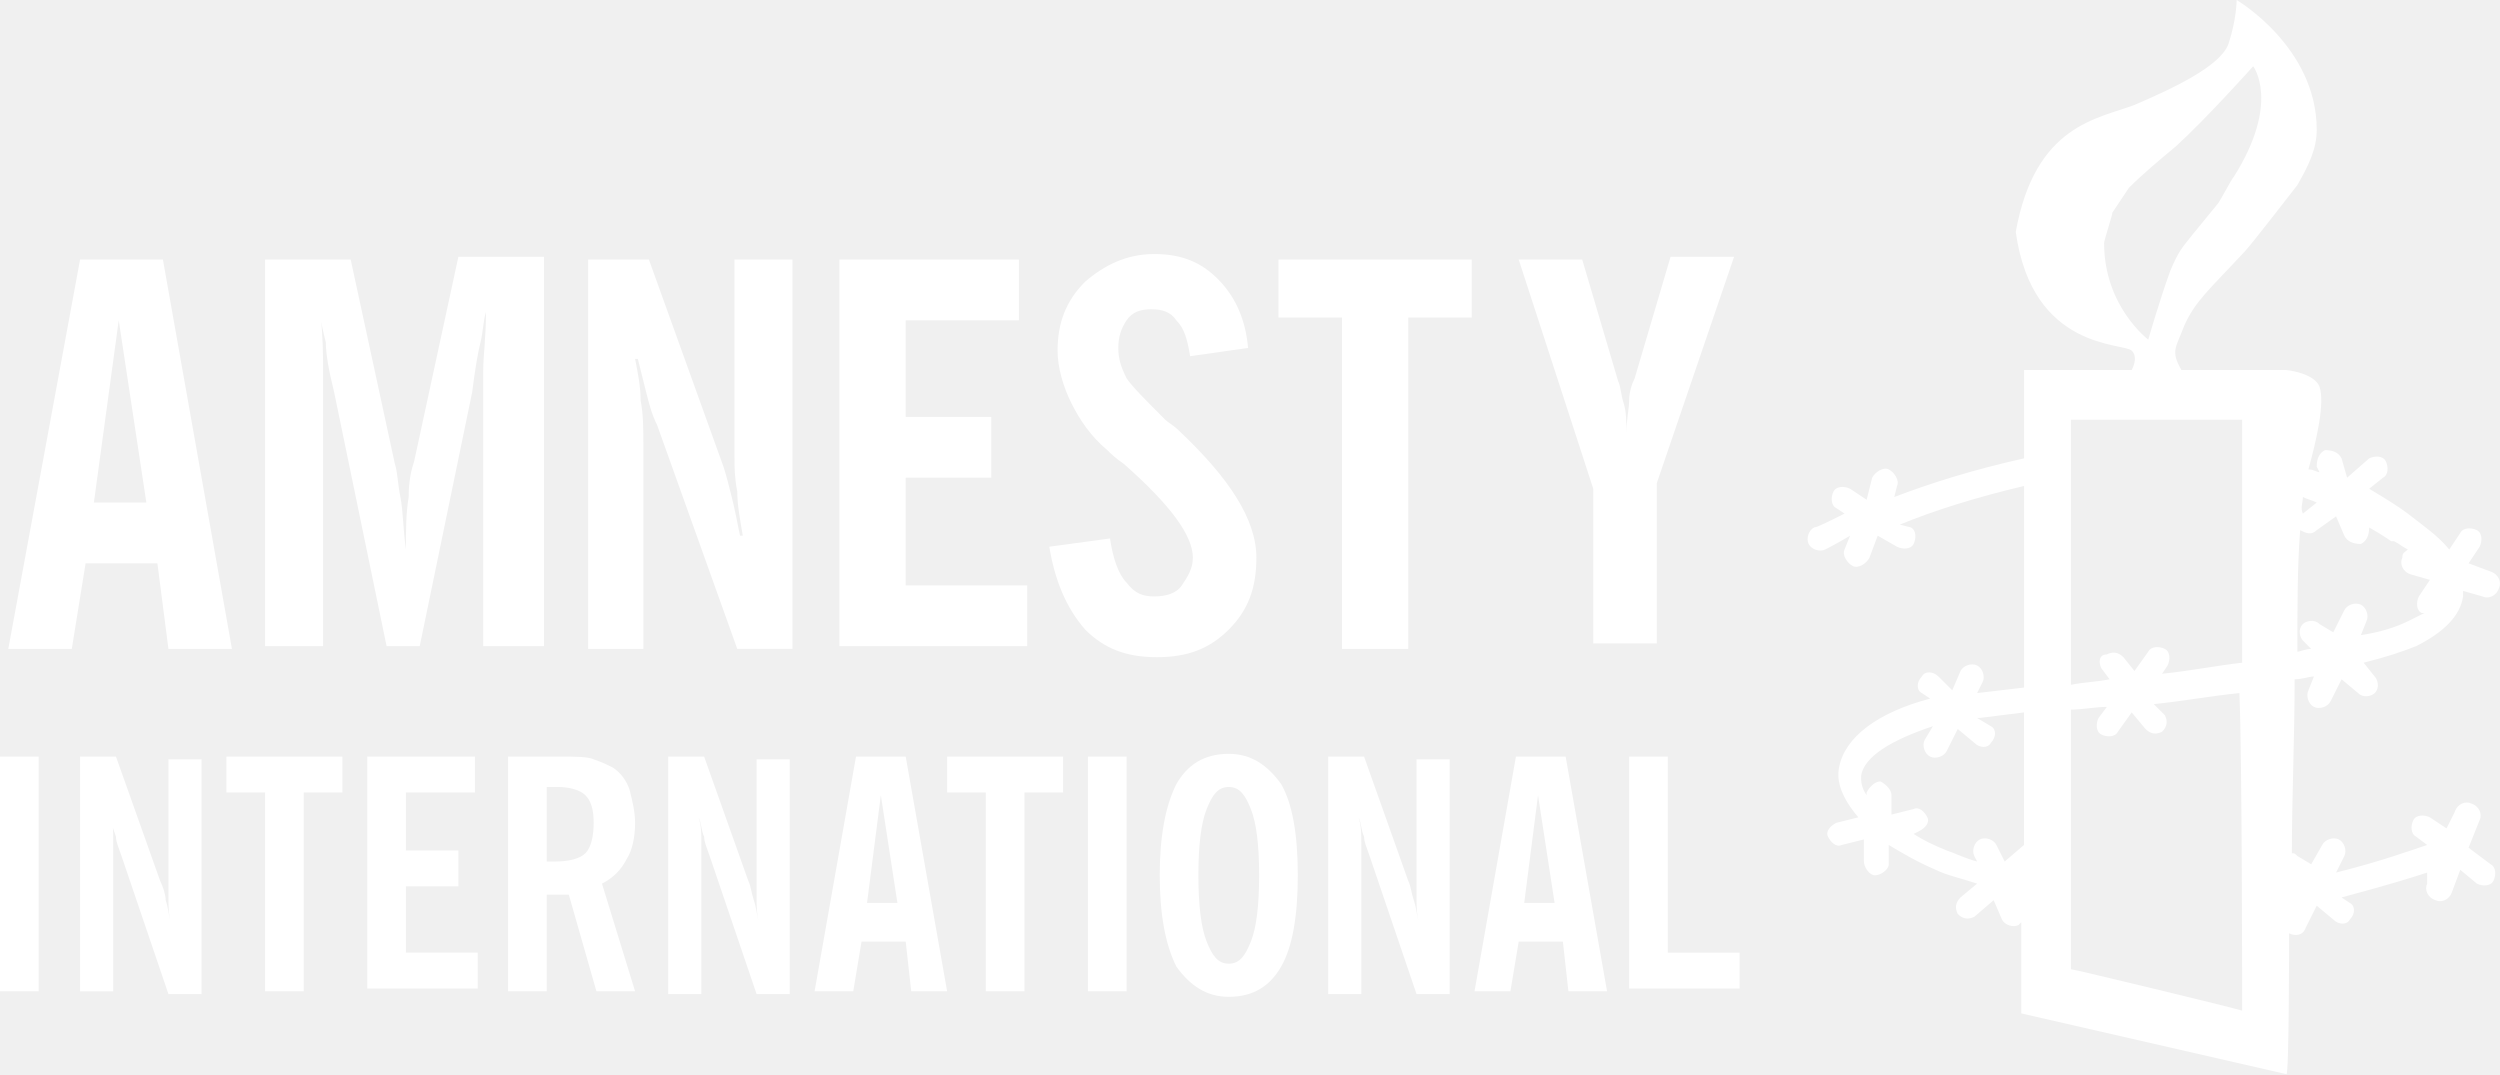
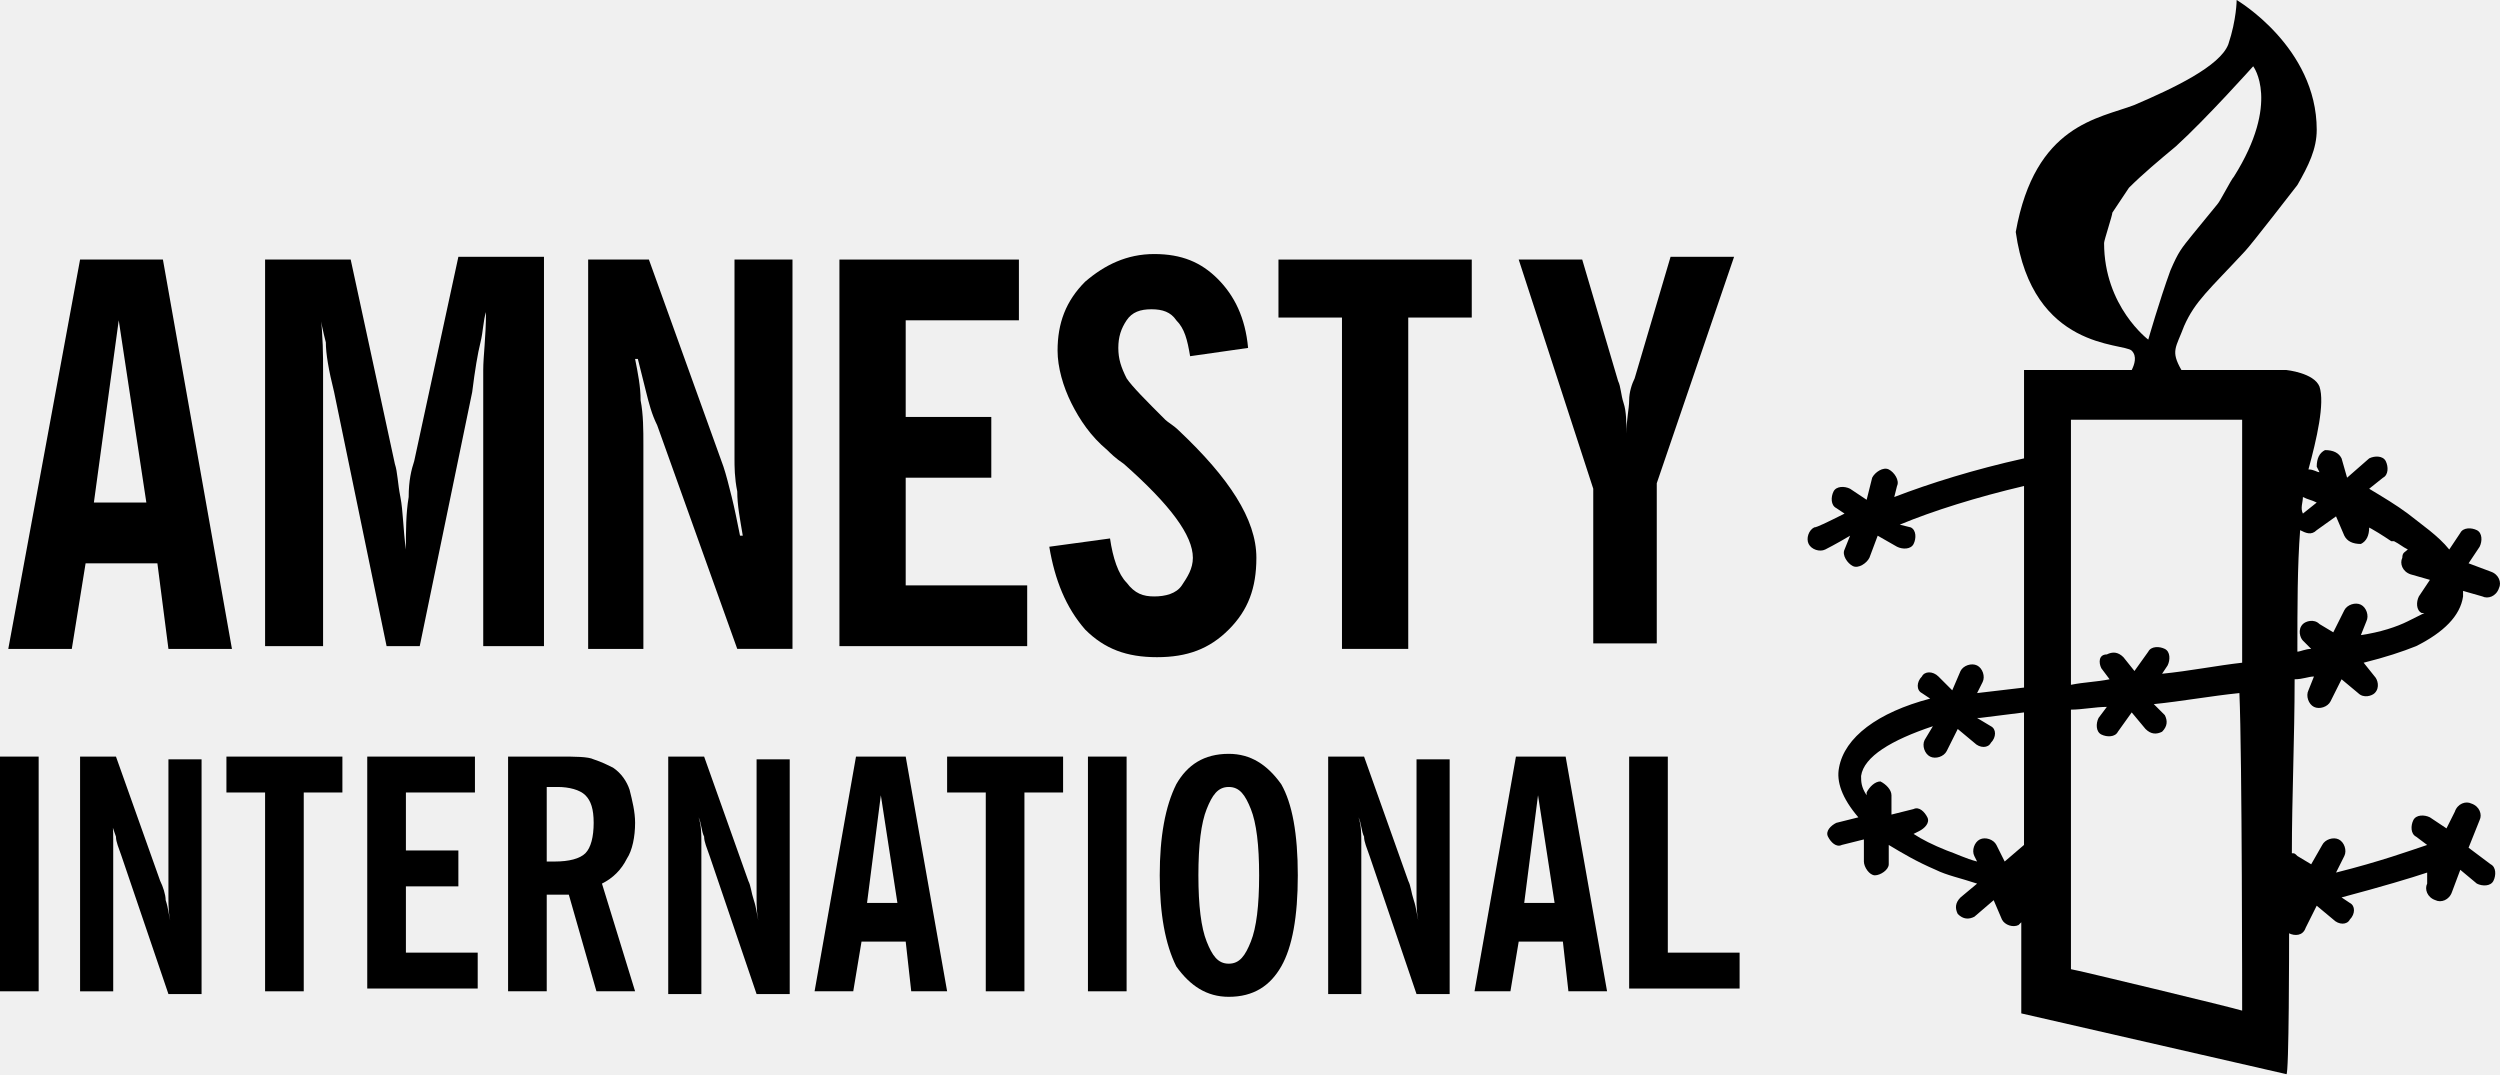
<svg xmlns="http://www.w3.org/2000/svg" version="1.1" id="Calque_1" x="0px" y="0px" width="595.283px" height="255.778px" viewBox="0 585.737 595.283 255.778" enable-background="new 0 585.737 595.283 255.778" xml:space="preserve">
  <g>
-     <path fill="#FFFFFF" d="M1.972,740.249l17.095-92.707h19.725l16.437,92.707H40.107l-2.63-20.383H20.383l-3.288,20.383H1.972z    M22.355,705.401h12.493l-6.575-43.395L22.355,705.401z" />
-     <path fill="#FFFFFF" d="M63.12,740.249v-92.708h20.383l10.52,48.655c0.658,1.972,0.658,4.602,1.315,7.89   c0.658,3.288,0.658,7.89,1.315,12.493c0-4.602,0-8.547,0.658-12.493c0-3.945,0.658-6.575,1.315-8.547l10.52-48.655h20.383v92.707   h-14.465v-59.832c0-0.658,0-2.63,0-5.918c0-3.288,0.658-7.89,0.658-13.807c-0.658,1.972-0.658,4.602-1.315,7.232   c-0.658,2.63-1.315,6.575-1.972,11.835l-12.493,60.49h-7.89l-12.494-60.489c-1.315-5.26-1.972-9.205-1.972-11.835   c-0.658-2.63-1.315-5.26-1.315-7.232c0.658,5.918,0.658,10.52,0.658,13.807c0,3.288,0,5.26,0,5.918v59.832H63.12V740.249z" />
-     <path fill="#FFFFFF" d="M140.047,740.249v-92.708h14.465l17.753,49.313c0.658,1.972,1.315,4.602,1.972,7.232   c0.658,2.63,1.315,5.918,1.972,9.205h0.658c-0.658-3.945-1.315-7.232-1.315-10.52c-0.658-3.288-0.658-5.918-0.658-7.89v-47.34   h13.807v92.707h-13.15l-19.067-53.257c-1.315-2.63-1.972-5.26-2.63-7.89c-0.658-2.63-1.315-5.26-1.972-7.89h-0.658   c0.658,3.288,1.315,6.575,1.315,9.863c0.658,3.288,0.658,7.232,0.658,10.52v48.655L140.047,740.249L140.047,740.249z" />
-     <path fill="#FFFFFF" d="M199.878,740.249v-92.708h42.737v14.465h-26.957v23.012h20.383v14.465h-20.383v25.642h28.93v14.465h-44.709   v0.658H199.878z" />
-     <path fill="#FFFFFF" d="M249.848,715.921l14.465-1.972c0.658,4.602,1.972,8.547,3.945,10.52c1.972,2.63,3.945,3.288,6.575,3.288   s5.26-0.658,6.575-2.63s2.63-3.945,2.63-6.575c0-5.26-5.26-12.493-16.437-22.355c-1.972-1.315-3.288-2.63-3.945-3.288   c-3.945-3.288-6.575-7.232-8.547-11.177c-1.972-3.945-3.288-8.547-3.288-12.493c0-6.575,1.972-11.835,6.575-16.437   c4.602-3.945,9.863-6.575,16.437-6.575c6.575,0,11.177,1.972,15.123,5.918c3.945,3.945,6.575,9.205,7.232,16.437l-13.807,1.972   c-0.658-3.945-1.315-6.575-3.288-8.547c-1.315-1.972-3.288-2.63-5.918-2.63s-4.602,0.658-5.918,2.63   c-1.315,1.972-1.972,3.945-1.972,6.575c0,2.63,0.658,4.602,1.972,7.232c1.315,1.972,4.602,5.26,9.205,9.863   c0.658,0.658,1.972,1.315,3.288,2.63c11.835,11.177,18.41,21.04,18.41,30.244c0,7.232-1.972,12.493-6.575,17.095   c-4.602,4.602-9.863,6.575-17.095,6.575s-12.493-1.972-17.095-6.575C253.793,730.386,251.163,723.812,249.848,715.921z" />
-     <path fill="#FFFFFF" d="M319.542,740.249V661.35H304.42v-13.808h46.025v13.807h-15.123v78.899h-15.779V740.249z" />
-     <path fill="#FFFFFF" d="M379.375,740.249v-38.135l-17.753-54.572h15.123l8.547,28.93c0.658,1.315,0.658,3.288,1.315,5.26   c0.658,1.972,0.658,4.602,0.658,7.232c0-3.288,0.658-5.918,0.658-7.89c0-1.972,0.658-3.945,1.315-5.26l8.547-28.93h15.123   l-18.409,53.915v38.135h-15.123v1.315H379.375z" />
+     <path fill="#000000" d="M1.972,740.249l17.095-92.707h19.725l16.437,92.707H40.107l-2.63-20.383H20.383l-3.288,20.383H1.972z    M22.355,705.401h12.493l-6.575-43.395L22.355,705.401z" />
+     <path fill="#000000" d="M63.12,740.249v-92.708h20.383l10.52,48.655c0.658,1.972,0.658,4.602,1.315,7.89   c0.658,3.288,0.658,7.89,1.315,12.493c0-4.602,0-8.547,0.658-12.493c0-3.945,0.658-6.575,1.315-8.547l10.52-48.655h20.383v92.707   h-14.465v-59.832c0-0.658,0-2.63,0-5.918c0-3.288,0.658-7.89,0.658-13.807c-0.658,1.972-0.658,4.602-1.315,7.232   c-0.658,2.63-1.315,6.575-1.972,11.835l-12.493,60.49h-7.89l-12.494-60.489c-1.315-5.26-1.972-9.205-1.972-11.835   c-0.658-2.63-1.315-5.26-1.315-7.232c0.658,5.918,0.658,10.52,0.658,13.807c0,3.288,0,5.26,0,5.918v59.832H63.12V740.249z" />
+     <path fill="#000000" d="M140.047,740.249v-92.708h14.465l17.753,49.313c0.658,1.972,1.315,4.602,1.972,7.232   c0.658,2.63,1.315,5.918,1.972,9.205h0.658c-0.658-3.945-1.315-7.232-1.315-10.52c-0.658-3.288-0.658-5.918-0.658-7.89v-47.34   h13.807v92.707h-13.15l-19.067-53.257c-1.315-2.63-1.972-5.26-2.63-7.89c-0.658-2.63-1.315-5.26-1.972-7.89h-0.658   c0.658,3.288,1.315,6.575,1.315,9.863c0.658,3.288,0.658,7.232,0.658,10.52v48.655L140.047,740.249L140.047,740.249z" />
+     <path fill="#000000" d="M199.878,740.249v-92.708h42.737v14.465h-26.957v23.012h20.383v14.465h-20.383v25.642h28.93v14.465h-44.709   v0.658H199.878z" />
+     <path fill="#000000" d="M249.848,715.921l14.465-1.972c0.658,4.602,1.972,8.547,3.945,10.52c1.972,2.63,3.945,3.288,6.575,3.288   s5.26-0.658,6.575-2.63s2.63-3.945,2.63-6.575c0-5.26-5.26-12.493-16.437-22.355c-1.972-1.315-3.288-2.63-3.945-3.288   c-3.945-3.288-6.575-7.232-8.547-11.177c-1.972-3.945-3.288-8.547-3.288-12.493c0-6.575,1.972-11.835,6.575-16.437   c4.602-3.945,9.863-6.575,16.437-6.575c6.575,0,11.177,1.972,15.123,5.918c3.945,3.945,6.575,9.205,7.232,16.437l-13.807,1.972   c-0.658-3.945-1.315-6.575-3.288-8.547c-1.315-1.972-3.288-2.63-5.918-2.63s-4.602,0.658-5.918,2.63   c-1.315,1.972-1.972,3.945-1.972,6.575c0,2.63,0.658,4.602,1.972,7.232c1.315,1.972,4.602,5.26,9.205,9.863   c0.658,0.658,1.972,1.315,3.288,2.63c11.835,11.177,18.41,21.04,18.41,30.244c0,7.232-1.972,12.493-6.575,17.095   c-4.602,4.602-9.863,6.575-17.095,6.575s-12.493-1.972-17.095-6.575C253.793,730.386,251.163,723.812,249.848,715.921z" />
+     <path fill="#000000" d="M319.542,740.249V661.35H304.42v-13.808h46.025v13.807h-15.123v78.899h-15.779V740.249z" />
+     <path fill="#000000" d="M379.375,740.249v-38.135l-17.753-54.572h15.123l8.547,28.93c0.658,1.315,0.658,3.288,1.315,5.26   c0.658,1.972,0.658,4.602,0.658,7.232c0-3.288,0.658-5.918,0.658-7.89c0-1.972,0.658-3.945,1.315-5.26l8.547-28.93h15.123   l-18.409,53.915v38.135h-15.123v1.315H379.375z" />
  </g>
  <g>
-     <path fill="#FFFFFF" d="M0,821.778v-55.887h9.205v55.887H0z" />
-     <path fill="#FFFFFF" d="M19.067,821.778v-55.887h8.547l10.52,29.588c0.658,1.315,1.315,3.288,1.315,4.602   c0.658,1.972,0.658,3.288,1.315,5.917l0,0c-0.658-2.63-0.658-4.602-0.658-6.575c0-1.973,0-3.288,0-4.602v-28.272h7.89v55.887h-7.89   L28.93,789.561c-0.658-1.972-1.315-3.288-1.315-4.602c-0.658-1.972-1.315-3.288-1.315-5.26l0,0   c0.658,1.972,0.658,3.945,0.658,5.918c0,1.972,0,3.945,0,6.575v29.588h-7.89V821.778z" />
-     <path fill="#FFFFFF" d="M63.12,821.778v-47.339h-9.205v-8.547h27.615v8.547h-9.205v47.339H63.12z" />
-     <path fill="#FFFFFF" d="M87.447,821.778v-55.887h25.642v8.547H96.652v13.807h12.493v8.547H96.652v15.779h17.095v8.547h-26.3   V821.778z" />
-     <path fill="#FFFFFF" d="M151.224,821.778h-9.205l-6.575-23.012c-0.658,0-1.315,0-1.972,0c-0.658,0-1.315,0-1.972,0h-1.315v23.012   h-9.205v-55.887h12.493c3.288,0,6.575,0,7.89,0.658c1.972,0.658,3.288,1.315,4.602,1.972c1.972,1.315,3.288,3.288,3.945,5.26   c0.658,2.63,1.315,5.26,1.315,7.89c0,3.288-0.658,6.575-1.972,8.547c-1.315,2.63-3.288,4.602-5.918,5.918L151.224,821.778z    M130.184,790.876h0.658c0,0,0.658,0,1.315,0c3.288,0,5.918-0.658,7.232-1.972c1.315-1.315,1.972-3.945,1.972-7.232   c0-3.288-0.658-5.26-1.972-6.575c-1.314-1.315-3.945-1.972-6.575-1.972c-0.658,0-1.315,0-2.63,0l0,0V790.876L130.184,790.876z" />
-     <path fill="#FFFFFF" d="M159.114,821.778v-55.887h8.547l10.52,29.588c0.658,1.315,0.658,2.63,1.315,4.602   c0.658,1.972,0.658,3.288,1.315,5.917l0,0c-0.658-2.63-0.658-4.602-0.658-6.575c0-1.973,0-3.288,0-4.602v-28.272h7.89v55.887h-7.89   l-11.177-32.874c-0.658-1.972-1.315-3.288-1.315-4.602c-0.658-1.315-0.658-3.288-1.315-4.602l0,0   c0.658,1.972,0.658,3.945,0.658,5.918s0,3.945,0,6.575v29.588h-7.89L159.114,821.778L159.114,821.778z" />
-     <path fill="#FFFFFF" d="M193.962,821.778l9.863-55.887h11.835l9.863,55.887h-8.547l-1.315-11.835h-10.52l-1.972,11.835H193.962z    M206.453,800.738h7.232l-3.945-25.642L206.453,800.738z" />
-     <path fill="#FFFFFF" d="M234.726,821.778v-47.339h-9.205v-8.547h27.615v8.547h-9.205v47.339H234.726z" />
-     <path fill="#FFFFFF" d="M259.054,821.778v-55.887h9.205v55.887H259.054z" />
-     <path fill="#FFFFFF" d="M276.148,794.164c0-9.205,1.315-16.437,3.945-21.697c2.63-4.602,6.575-7.232,12.493-7.232   c5.26,0,9.205,2.63,12.493,7.232c2.63,4.602,3.945,11.835,3.945,21.697c0,9.863-1.315,17.095-3.945,21.697   c-2.63,4.602-6.575,7.232-12.493,7.232c-5.26,0-9.205-2.63-12.493-7.232C277.463,810.601,276.148,803.368,276.148,794.164z    M285.353,794.164c0,7.232,0.658,12.493,1.972,15.779c1.315,3.288,2.63,5.26,5.26,5.26c2.63,0,3.945-1.972,5.26-5.26   c1.315-3.288,1.972-8.547,1.972-15.779s-0.658-12.493-1.972-15.779s-2.63-5.26-5.26-5.26s-3.945,1.972-5.26,5.26   C286.01,781.671,285.353,786.931,285.353,794.164z" />
-     <path fill="#FFFFFF" d="M316.255,821.778v-55.887h8.547l10.52,29.588c0.658,1.315,0.658,2.63,1.315,4.602   c0.658,1.972,0.658,3.288,1.315,5.917l0,0c-0.658-2.63-0.658-4.602-0.658-6.575c0-1.973,0-3.288,0-4.602v-28.272h7.89v55.887h-7.89   l-11.177-32.874c-0.658-1.972-1.315-3.288-1.315-4.602c-0.658-1.315-0.658-3.288-1.315-4.602l0,0   c0.658,1.972,0.658,3.945,0.658,5.918s0,3.945,0,6.575v29.588h-7.89L316.255,821.778L316.255,821.778z" />
-     <path fill="#FFFFFF" d="M351.102,821.778l9.863-55.887H372.8l9.863,55.887h-9.205l-1.315-11.835h-10.52l-1.972,11.835H351.102z    M362.937,800.738h7.232l-3.945-25.642L362.937,800.738z" />
-     <path fill="#FFFFFF" d="M387.922,821.778v-55.887h9.205v46.683h17.095v8.547h-26.3L387.922,821.778L387.922,821.778z" />
+     <path fill="#000000" d="M0,821.778v-55.887h9.205v55.887H0z" />
+     <path fill="#000000" d="M19.067,821.778v-55.887h8.547l10.52,29.588c0.658,1.315,1.315,3.288,1.315,4.602   c0.658,1.972,0.658,3.288,1.315,5.917l0,0c-0.658-2.63-0.658-4.602-0.658-6.575c0-1.973,0-3.288,0-4.602v-28.272h7.89v55.887h-7.89   L28.93,789.561c-0.658-1.972-1.315-3.288-1.315-4.602c-0.658-1.972-1.315-3.288-1.315-5.26l0,0   c0.658,1.972,0.658,3.945,0.658,5.918c0,1.972,0,3.945,0,6.575v29.588h-7.89V821.778z" />
+     <path fill="#000000" d="M63.12,821.778v-47.339h-9.205v-8.547h27.615v8.547h-9.205v47.339H63.12z" />
+     <path fill="#000000" d="M87.447,821.778v-55.887h25.642v8.547H96.652v13.807h12.493v8.547H96.652v15.779h17.095v8.547h-26.3   V821.778z" />
+     <path fill="#000000" d="M151.224,821.778h-9.205l-6.575-23.012c-0.658,0-1.315,0-1.972,0c-0.658,0-1.315,0-1.972,0h-1.315v23.012   h-9.205v-55.887h12.493c3.288,0,6.575,0,7.89,0.658c1.972,0.658,3.288,1.315,4.602,1.972c1.972,1.315,3.288,3.288,3.945,5.26   c0.658,2.63,1.315,5.26,1.315,7.89c0,3.288-0.658,6.575-1.972,8.547c-1.315,2.63-3.288,4.602-5.918,5.918L151.224,821.778z    M130.184,790.876h0.658c0,0,0.658,0,1.315,0c3.288,0,5.918-0.658,7.232-1.972c1.315-1.315,1.972-3.945,1.972-7.232   c0-3.288-0.658-5.26-1.972-6.575c-1.314-1.315-3.945-1.972-6.575-1.972c-0.658,0-1.315,0-2.63,0l0,0V790.876L130.184,790.876z" />
+     <path fill="#000000" d="M159.114,821.778v-55.887h8.547l10.52,29.588c0.658,1.315,0.658,2.63,1.315,4.602   c0.658,1.972,0.658,3.288,1.315,5.917l0,0c-0.658-2.63-0.658-4.602-0.658-6.575c0-1.973,0-3.288,0-4.602v-28.272h7.89v55.887h-7.89   l-11.177-32.874c-0.658-1.972-1.315-3.288-1.315-4.602c-0.658-1.315-0.658-3.288-1.315-4.602l0,0   c0.658,1.972,0.658,3.945,0.658,5.918s0,3.945,0,6.575v29.588h-7.89L159.114,821.778L159.114,821.778z" />
+     <path fill="#000000" d="M193.962,821.778l9.863-55.887h11.835l9.863,55.887h-8.547l-1.315-11.835h-10.52l-1.972,11.835H193.962z    M206.453,800.738h7.232l-3.945-25.642L206.453,800.738z" />
+     <path fill="#000000" d="M234.726,821.778v-47.339h-9.205v-8.547h27.615v8.547h-9.205v47.339H234.726z" />
+     <path fill="#000000" d="M259.054,821.778v-55.887h9.205v55.887H259.054z" />
+     <path fill="#000000" d="M276.148,794.164c0-9.205,1.315-16.437,3.945-21.697c2.63-4.602,6.575-7.232,12.493-7.232   c5.26,0,9.205,2.63,12.493,7.232c2.63,4.602,3.945,11.835,3.945,21.697c0,9.863-1.315,17.095-3.945,21.697   c-2.63,4.602-6.575,7.232-12.493,7.232c-5.26,0-9.205-2.63-12.493-7.232C277.463,810.601,276.148,803.368,276.148,794.164z    M285.353,794.164c0,7.232,0.658,12.493,1.972,15.779c1.315,3.288,2.63,5.26,5.26,5.26c2.63,0,3.945-1.972,5.26-5.26   c1.315-3.288,1.972-8.547,1.972-15.779s-0.658-12.493-1.972-15.779s-2.63-5.26-5.26-5.26s-3.945,1.972-5.26,5.26   C286.01,781.671,285.353,786.931,285.353,794.164z" />
+     <path fill="#000000" d="M316.255,821.778v-55.887h8.547l10.52,29.588c0.658,1.315,0.658,2.63,1.315,4.602   c0.658,1.972,0.658,3.288,1.315,5.917l0,0c-0.658-2.63-0.658-4.602-0.658-6.575c0-1.973,0-3.288,0-4.602v-28.272h7.89v55.887h-7.89   l-11.177-32.874c-0.658-1.972-1.315-3.288-1.315-4.602c-0.658-1.315-0.658-3.288-1.315-4.602l0,0   c0.658,1.972,0.658,3.945,0.658,5.918s0,3.945,0,6.575v29.588h-7.89L316.255,821.778L316.255,821.778z" />
+     <path fill="#000000" d="M351.102,821.778l9.863-55.887H372.8l9.863,55.887h-9.205l-1.315-11.835h-10.52l-1.972,11.835H351.102z    M362.937,800.738h7.232l-3.945-25.642L362.937,800.738z" />
+     <path fill="#000000" d="M387.922,821.778v-55.887h9.205v46.683h17.095v8.547h-26.3L387.922,821.778L387.922,821.778z" />
  </g>
-   <path fill="#FFFFFF" d="M545.064,807.971C545.064,808.629,545.064,808.629,545.064,807.971c1.315,0.658,3.288,0.658,3.945-1.314  l2.63-5.26l3.945,3.288c1.314,1.315,3.288,1.315,3.945,0c1.315-1.315,1.315-3.288,0-3.945l-1.972-1.315  c9.863-2.63,16.437-4.602,20.383-5.918v2.63c-0.658,1.315,0,3.288,1.972,3.945c1.315,0.658,3.288,0,3.945-1.972l1.972-5.26  l3.945,3.288c1.315,0.658,3.288,0.658,3.945-0.658c0.658-1.315,0.658-3.288-0.658-3.945l-5.26-3.945l2.63-6.575  c0.658-1.315,0-3.288-1.972-3.945c-1.315-0.658-3.288,0-3.945,1.972l-1.972,3.945l-3.945-2.63c-1.315-0.658-3.288-0.658-3.945,0.658  c-0.658,1.315-0.658,3.288,0.658,3.945l2.63,1.972c-3.945,1.315-11.177,3.945-21.697,6.575l1.972-3.945  c0.658-1.315,0-3.288-1.315-3.945c-1.314-0.658-3.288,0-3.945,1.315l-2.63,4.602l-3.288-1.972c-0.658-0.658-0.658-0.658-1.314-0.658  c0-13.15,0.658-27.615,0.658-41.422c1.972,0,3.288-0.658,4.602-0.658l-1.314,3.288c-0.658,1.315,0,3.288,1.314,3.945  c1.315,0.658,3.288,0,3.945-1.315l2.63-5.26l3.945,3.288c1.315,1.315,3.288,0.658,3.945,0c1.315-1.315,0.658-3.288,0-3.945  l-2.63-3.288c5.26-1.315,9.205-2.63,12.493-3.945c6.575-3.288,10.52-7.232,11.177-11.835c0-0.658,0-0.658,0-1.315l4.602,1.315  c1.315,0.658,3.288,0,3.945-1.972c0.658-1.315,0-3.288-1.972-3.945l-5.26-1.972l2.63-3.945c0.658-1.315,0.658-3.288-0.658-3.945  c-1.314-0.658-3.288-0.658-3.945,0.658l-2.63,3.945c-2.63-3.288-6.575-5.918-9.863-8.547l0,0c-2.63-1.972-5.918-3.945-9.205-5.918  l3.288-2.63c1.315-0.658,1.315-2.63,0.658-3.945c-0.658-1.315-2.63-1.315-3.945-0.658l-5.26,4.602l-1.314-4.602  c-0.658-1.315-1.972-1.972-3.945-1.972c-1.314,0.658-1.972,1.972-1.972,3.945l0.658,1.315c-0.658,0-1.315-0.658-2.63-0.658  c1.972-7.232,3.945-15.779,2.63-19.725c-1.315-3.288-7.89-3.945-7.89-3.945h-5.26h-19.725c-2.63-4.602-1.314-5.26,0.658-10.52  c2.63-5.918,5.918-8.547,14.465-17.753c1.314-1.315,12.493-15.779,12.493-15.779c2.63-4.602,4.602-8.547,4.602-13.15  c0-19.725-19.067-30.902-19.067-30.902s0,4.602-1.972,10.52c-1.972,5.26-13.15,10.52-22.355,14.465  c-8.547,3.288-23.67,4.602-28.272,30.244c3.945,28.272,25.642,26.3,27.615,28.272c1.315,1.315,0.658,3.288,0,4.602h-25.642v21.04  c-11.835,2.63-22.355,5.918-30.902,9.205l0.658-2.63c0.658-1.315-0.658-3.288-1.972-3.945c-1.314-0.658-3.288,0.658-3.945,1.972  l-1.315,5.26l-3.945-2.63c-1.315-0.658-3.288-0.658-3.945,0.658c-0.658,1.315-0.658,3.288,0.658,3.945l1.972,1.315  c-3.945,1.972-6.575,3.288-7.232,3.288c-1.315,0.658-1.972,2.63-1.315,3.945c0.658,1.315,2.63,1.972,3.945,1.315  c0,0,2.63-1.315,5.918-3.288l-1.315,3.288c-0.658,1.315,0.658,3.288,1.972,3.945c1.315,0.658,3.288-0.658,3.945-1.972l1.972-5.26  l4.602,2.63c1.314,0.658,3.288,0.658,3.945-0.658c0.658-1.315,0.658-3.288-0.658-3.945l-2.63-0.658  c7.89-3.288,18.41-6.575,29.588-9.205v47.997l-11.177,1.315l1.315-2.63c0.658-1.315,0-3.288-1.315-3.945  c-1.315-0.658-3.288,0-3.945,1.315l-1.972,4.602l-3.288-3.288c-1.314-1.315-3.288-1.315-3.945,0c-1.315,1.315-1.315,3.288,0,3.945  l1.972,1.315c-12.493,3.288-20.383,9.205-21.697,16.437c-0.658,3.288,0.658,7.232,4.602,11.835l-5.26,1.315  c-1.315,0.658-2.63,1.972-1.972,3.288c0.658,1.315,1.972,2.63,3.288,1.972l5.26-1.315v5.26c0,1.315,1.315,3.288,2.63,3.288  s3.288-1.315,3.288-2.63v-4.602c3.288,1.972,6.575,3.945,11.177,5.918c2.63,1.315,5.918,1.972,9.863,3.288l-3.945,3.288  c-1.315,1.315-1.315,2.63-0.658,3.945c1.315,1.315,2.63,1.315,3.945,0.658l4.602-3.945l1.972,4.602  c0.658,1.315,2.63,1.972,3.945,1.315c0,0,0,0,0.658-0.658v21.697l63.12,14.465C545.064,842.161,545.064,809.943,545.064,807.971z   M548.352,704.086c1.314,0.658,1.972,0.658,3.288,1.315l-3.288,2.63C547.694,706.717,548.352,705.401,548.352,704.086z   M547.694,711.977c1.315,0.658,2.63,1.315,3.945,0l4.602-3.288l1.972,4.602c0.658,1.315,1.972,1.972,3.945,1.972  c1.314-0.658,1.972-1.972,1.972-3.945l-1.315-0.658c2.63,1.315,4.602,2.63,6.575,3.945h0.658c1.314,0.658,1.972,1.315,3.288,1.972  c-0.658,0.658-1.314,0.658-1.314,1.972c-0.658,1.315,0,3.288,1.972,3.945l4.602,1.315l-2.63,3.945  c-0.658,1.315-0.658,3.288,0.658,3.945c0,0,0,0,0.658,0c-1.314,0.658-2.63,1.315-3.945,1.972c-2.63,1.315-6.575,2.63-11.177,3.288  l1.314-3.288c0.658-1.315,0-3.288-1.314-3.945c-1.315-0.658-3.288,0-3.945,1.315l-2.63,5.26l-3.288-1.972  c-1.315-1.315-3.288-0.658-3.945,0c-1.315,1.315-0.658,3.288,0,3.945l1.972,1.972c-1.315,0-2.63,0.658-3.288,0.658  C547.036,730.386,547.036,720.524,547.694,711.977z M481.944,786.931L481.944,786.931l-4.602,3.945l-1.972-3.945  c-0.658-1.315-2.63-1.972-3.945-1.315c-1.315,0.658-1.972,2.63-1.315,3.945l0.658,1.315c-2.63-0.658-5.26-1.972-7.232-2.63  c-3.288-1.315-5.918-2.63-7.89-3.945l1.314-0.658c1.315-0.658,2.63-1.972,1.972-3.288c-0.658-1.315-1.972-2.63-3.288-1.972  l-5.26,1.315v-4.602c0-1.315-1.315-2.63-2.63-3.288c-1.315,0-2.63,1.315-3.288,2.63v0.658c-1.315-1.972-1.315-3.288-1.315-4.602  c0.658-4.602,7.232-8.547,17.095-11.835l-1.972,3.288c-0.658,1.315,0,3.288,1.315,3.945c1.315,0.658,3.288,0,3.945-1.315l2.63-5.26  l3.945,3.288c1.315,1.315,3.288,1.315,3.945,0c1.315-1.315,1.315-3.288,0-3.945l-3.288-1.972h0.658l10.52-1.315L481.944,786.931  L481.944,786.931z M501.011,643.597c0-0.658,1.972-6.575,1.972-7.232l3.945-5.918c3.288-3.288,7.232-6.575,11.177-9.863  c7.232-6.575,18.41-19.067,18.41-19.067s6.575,8.547-4.602,26.3c-0.658,0.658-3.288,5.918-3.945,6.575l-5.918,7.232  c-2.63,3.288-3.288,3.945-5.26,8.547c-2.63,7.232-5.26,16.437-5.26,16.437S501.011,658.719,501.011,643.597z M533.886,826.38  c-1.972-0.658-40.107-9.863-40.765-9.863c0-1.315,0-46.683,0-61.804c2.63,0,5.918-0.658,8.547-0.658l-1.972,2.63  c-0.658,1.315-0.658,3.288,0.658,3.945c1.315,0.658,3.288,0.658,3.945-0.658l3.288-4.602l3.288,3.945  c1.315,1.315,2.63,1.315,3.945,0.658c1.314-1.315,1.314-2.63,0.658-3.945l-2.63-2.63c6.575-0.658,13.807-1.972,20.383-2.63  C533.886,765.891,533.886,825.724,533.886,826.38z M533.886,743.537c-5.917,0.658-12.493,1.972-19.067,2.63l1.314-1.972  c0.658-1.315,0.658-3.288-0.658-3.945c-1.314-0.658-3.288-0.658-3.945,0.658l-3.288,4.602l-2.63-3.288  c-1.314-1.315-2.63-1.315-3.945-0.658c-1.972,0-1.972,1.972-1.315,3.288l1.972,2.63c-3.288,0.658-5.918,0.658-9.205,1.315  c0-18.409,0-61.804,0-63.12c7.89,0,32.874,0,40.765,0C533.886,686.334,533.886,727.098,533.886,743.537z" />
+   <path fill="#000000" d="M545.064,807.971C545.064,808.629,545.064,808.629,545.064,807.971c1.315,0.658,3.288,0.658,3.945-1.314  l2.63-5.26l3.945,3.288c1.314,1.315,3.288,1.315,3.945,0c1.315-1.315,1.315-3.288,0-3.945l-1.972-1.315  c9.863-2.63,16.437-4.602,20.383-5.918v2.63c-0.658,1.315,0,3.288,1.972,3.945c1.315,0.658,3.288,0,3.945-1.972l1.972-5.26  l3.945,3.288c1.315,0.658,3.288,0.658,3.945-0.658c0.658-1.315,0.658-3.288-0.658-3.945l-5.26-3.945l2.63-6.575  c0.658-1.315,0-3.288-1.972-3.945c-1.315-0.658-3.288,0-3.945,1.972l-1.972,3.945l-3.945-2.63c-1.315-0.658-3.288-0.658-3.945,0.658  c-0.658,1.315-0.658,3.288,0.658,3.945l2.63,1.972c-3.945,1.315-11.177,3.945-21.697,6.575l1.972-3.945  c0.658-1.315,0-3.288-1.315-3.945c-1.314-0.658-3.288,0-3.945,1.315l-2.63,4.602l-3.288-1.972c-0.658-0.658-0.658-0.658-1.314-0.658  c0-13.15,0.658-27.615,0.658-41.422c1.972,0,3.288-0.658,4.602-0.658l-1.314,3.288c-0.658,1.315,0,3.288,1.314,3.945  c1.315,0.658,3.288,0,3.945-1.315l2.63-5.26l3.945,3.288c1.315,1.315,3.288,0.658,3.945,0c1.315-1.315,0.658-3.288,0-3.945  l-2.63-3.288c5.26-1.315,9.205-2.63,12.493-3.945c6.575-3.288,10.52-7.232,11.177-11.835c0-0.658,0-0.658,0-1.315l4.602,1.315  c1.315,0.658,3.288,0,3.945-1.972c0.658-1.315,0-3.288-1.972-3.945l-5.26-1.972l2.63-3.945c0.658-1.315,0.658-3.288-0.658-3.945  c-1.314-0.658-3.288-0.658-3.945,0.658l-2.63,3.945c-2.63-3.288-6.575-5.918-9.863-8.547l0,0c-2.63-1.972-5.918-3.945-9.205-5.918  l3.288-2.63c1.315-0.658,1.315-2.63,0.658-3.945c-0.658-1.315-2.63-1.315-3.945-0.658l-5.26,4.602l-1.314-4.602  c-0.658-1.315-1.972-1.972-3.945-1.972c-1.314,0.658-1.972,1.972-1.972,3.945l0.658,1.315c-0.658,0-1.315-0.658-2.63-0.658  c1.972-7.232,3.945-15.779,2.63-19.725c-1.315-3.288-7.89-3.945-7.89-3.945h-5.26h-19.725c-2.63-4.602-1.314-5.26,0.658-10.52  c2.63-5.918,5.918-8.547,14.465-17.753c1.314-1.315,12.493-15.779,12.493-15.779c2.63-4.602,4.602-8.547,4.602-13.15  c0-19.725-19.067-30.902-19.067-30.902s0,4.602-1.972,10.52c-1.972,5.26-13.15,10.52-22.355,14.465  c-8.547,3.288-23.67,4.602-28.272,30.244c3.945,28.272,25.642,26.3,27.615,28.272c1.315,1.315,0.658,3.288,0,4.602h-25.642v21.04  c-11.835,2.63-22.355,5.918-30.902,9.205l0.658-2.63c0.658-1.315-0.658-3.288-1.972-3.945c-1.314-0.658-3.288,0.658-3.945,1.972  l-1.315,5.26l-3.945-2.63c-1.315-0.658-3.288-0.658-3.945,0.658c-0.658,1.315-0.658,3.288,0.658,3.945l1.972,1.315  c-3.945,1.972-6.575,3.288-7.232,3.288c-1.315,0.658-1.972,2.63-1.315,3.945c0.658,1.315,2.63,1.972,3.945,1.315  c0,0,2.63-1.315,5.918-3.288l-1.315,3.288c-0.658,1.315,0.658,3.288,1.972,3.945c1.315,0.658,3.288-0.658,3.945-1.972l1.972-5.26  l4.602,2.63c1.314,0.658,3.288,0.658,3.945-0.658c0.658-1.315,0.658-3.288-0.658-3.945l-2.63-0.658  c7.89-3.288,18.41-6.575,29.588-9.205v47.997l-11.177,1.315l1.315-2.63c0.658-1.315,0-3.288-1.315-3.945  c-1.315-0.658-3.288,0-3.945,1.315l-1.972,4.602l-3.288-3.288c-1.314-1.315-3.288-1.315-3.945,0c-1.315,1.315-1.315,3.288,0,3.945  l1.972,1.315c-12.493,3.288-20.383,9.205-21.697,16.437c-0.658,3.288,0.658,7.232,4.602,11.835l-5.26,1.315  c-1.315,0.658-2.63,1.972-1.972,3.288c0.658,1.315,1.972,2.63,3.288,1.972l5.26-1.315v5.26c0,1.315,1.315,3.288,2.63,3.288  s3.288-1.315,3.288-2.63v-4.602c3.288,1.972,6.575,3.945,11.177,5.918c2.63,1.315,5.918,1.972,9.863,3.288l-3.945,3.288  c-1.315,1.315-1.315,2.63-0.658,3.945c1.315,1.315,2.63,1.315,3.945,0.658l4.602-3.945l1.972,4.602  c0.658,1.315,2.63,1.972,3.945,1.315c0,0,0,0,0.658-0.658v21.697l63.12,14.465C545.064,842.161,545.064,809.943,545.064,807.971z   M548.352,704.086c1.314,0.658,1.972,0.658,3.288,1.315l-3.288,2.63C547.694,706.717,548.352,705.401,548.352,704.086z   M547.694,711.977c1.315,0.658,2.63,1.315,3.945,0l4.602-3.288l1.972,4.602c0.658,1.315,1.972,1.972,3.945,1.972  c1.314-0.658,1.972-1.972,1.972-3.945l-1.315-0.658c2.63,1.315,4.602,2.63,6.575,3.945h0.658c1.314,0.658,1.972,1.315,3.288,1.972  c-0.658,0.658-1.314,0.658-1.314,1.972c-0.658,1.315,0,3.288,1.972,3.945l4.602,1.315l-2.63,3.945  c-0.658,1.315-0.658,3.288,0.658,3.945c0,0,0,0,0.658,0c-1.314,0.658-2.63,1.315-3.945,1.972c-2.63,1.315-6.575,2.63-11.177,3.288  l1.314-3.288c0.658-1.315,0-3.288-1.314-3.945c-1.315-0.658-3.288,0-3.945,1.315l-2.63,5.26l-3.288-1.972  c-1.315-1.315-3.288-0.658-3.945,0c-1.315,1.315-0.658,3.288,0,3.945l1.972,1.972c-1.315,0-2.63,0.658-3.288,0.658  C547.036,730.386,547.036,720.524,547.694,711.977z M481.944,786.931L481.944,786.931l-4.602,3.945l-1.972-3.945  c-0.658-1.315-2.63-1.972-3.945-1.315c-1.315,0.658-1.972,2.63-1.315,3.945l0.658,1.315c-2.63-0.658-5.26-1.972-7.232-2.63  c-3.288-1.315-5.918-2.63-7.89-3.945l1.314-0.658c1.315-0.658,2.63-1.972,1.972-3.288c-0.658-1.315-1.972-2.63-3.288-1.972  l-5.26,1.315v-4.602c0-1.315-1.315-2.63-2.63-3.288c-1.315,0-2.63,1.315-3.288,2.63v0.658c-1.315-1.972-1.315-3.288-1.315-4.602  c0.658-4.602,7.232-8.547,17.095-11.835l-1.972,3.288c-0.658,1.315,0,3.288,1.315,3.945c1.315,0.658,3.288,0,3.945-1.315l2.63-5.26  l3.945,3.288c1.315,1.315,3.288,1.315,3.945,0c1.315-1.315,1.315-3.288,0-3.945l-3.288-1.972h0.658l10.52-1.315L481.944,786.931  L481.944,786.931z M501.011,643.597c0-0.658,1.972-6.575,1.972-7.232l3.945-5.918c3.288-3.288,7.232-6.575,11.177-9.863  c7.232-6.575,18.41-19.067,18.41-19.067s6.575,8.547-4.602,26.3c-0.658,0.658-3.288,5.918-3.945,6.575l-5.918,7.232  c-2.63,3.288-3.288,3.945-5.26,8.547c-2.63,7.232-5.26,16.437-5.26,16.437S501.011,658.719,501.011,643.597z M533.886,826.38  c-1.972-0.658-40.107-9.863-40.765-9.863c0-1.315,0-46.683,0-61.804c2.63,0,5.918-0.658,8.547-0.658l-1.972,2.63  c-0.658,1.315-0.658,3.288,0.658,3.945c1.315,0.658,3.288,0.658,3.945-0.658l3.288-4.602l3.288,3.945  c1.315,1.315,2.63,1.315,3.945,0.658c1.314-1.315,1.314-2.63,0.658-3.945l-2.63-2.63c6.575-0.658,13.807-1.972,20.383-2.63  C533.886,765.891,533.886,825.724,533.886,826.38z M533.886,743.537c-5.917,0.658-12.493,1.972-19.067,2.63l1.314-1.972  c0.658-1.315,0.658-3.288-0.658-3.945c-1.314-0.658-3.288-0.658-3.945,0.658l-3.288,4.602l-2.63-3.288  c-1.314-1.315-2.63-1.315-3.945-0.658c-1.972,0-1.972,1.972-1.315,3.288l1.972,2.63c-3.288,0.658-5.918,0.658-9.205,1.315  c0-18.409,0-61.804,0-63.12c7.89,0,32.874,0,40.765,0C533.886,686.334,533.886,727.098,533.886,743.537z" />
</svg>
